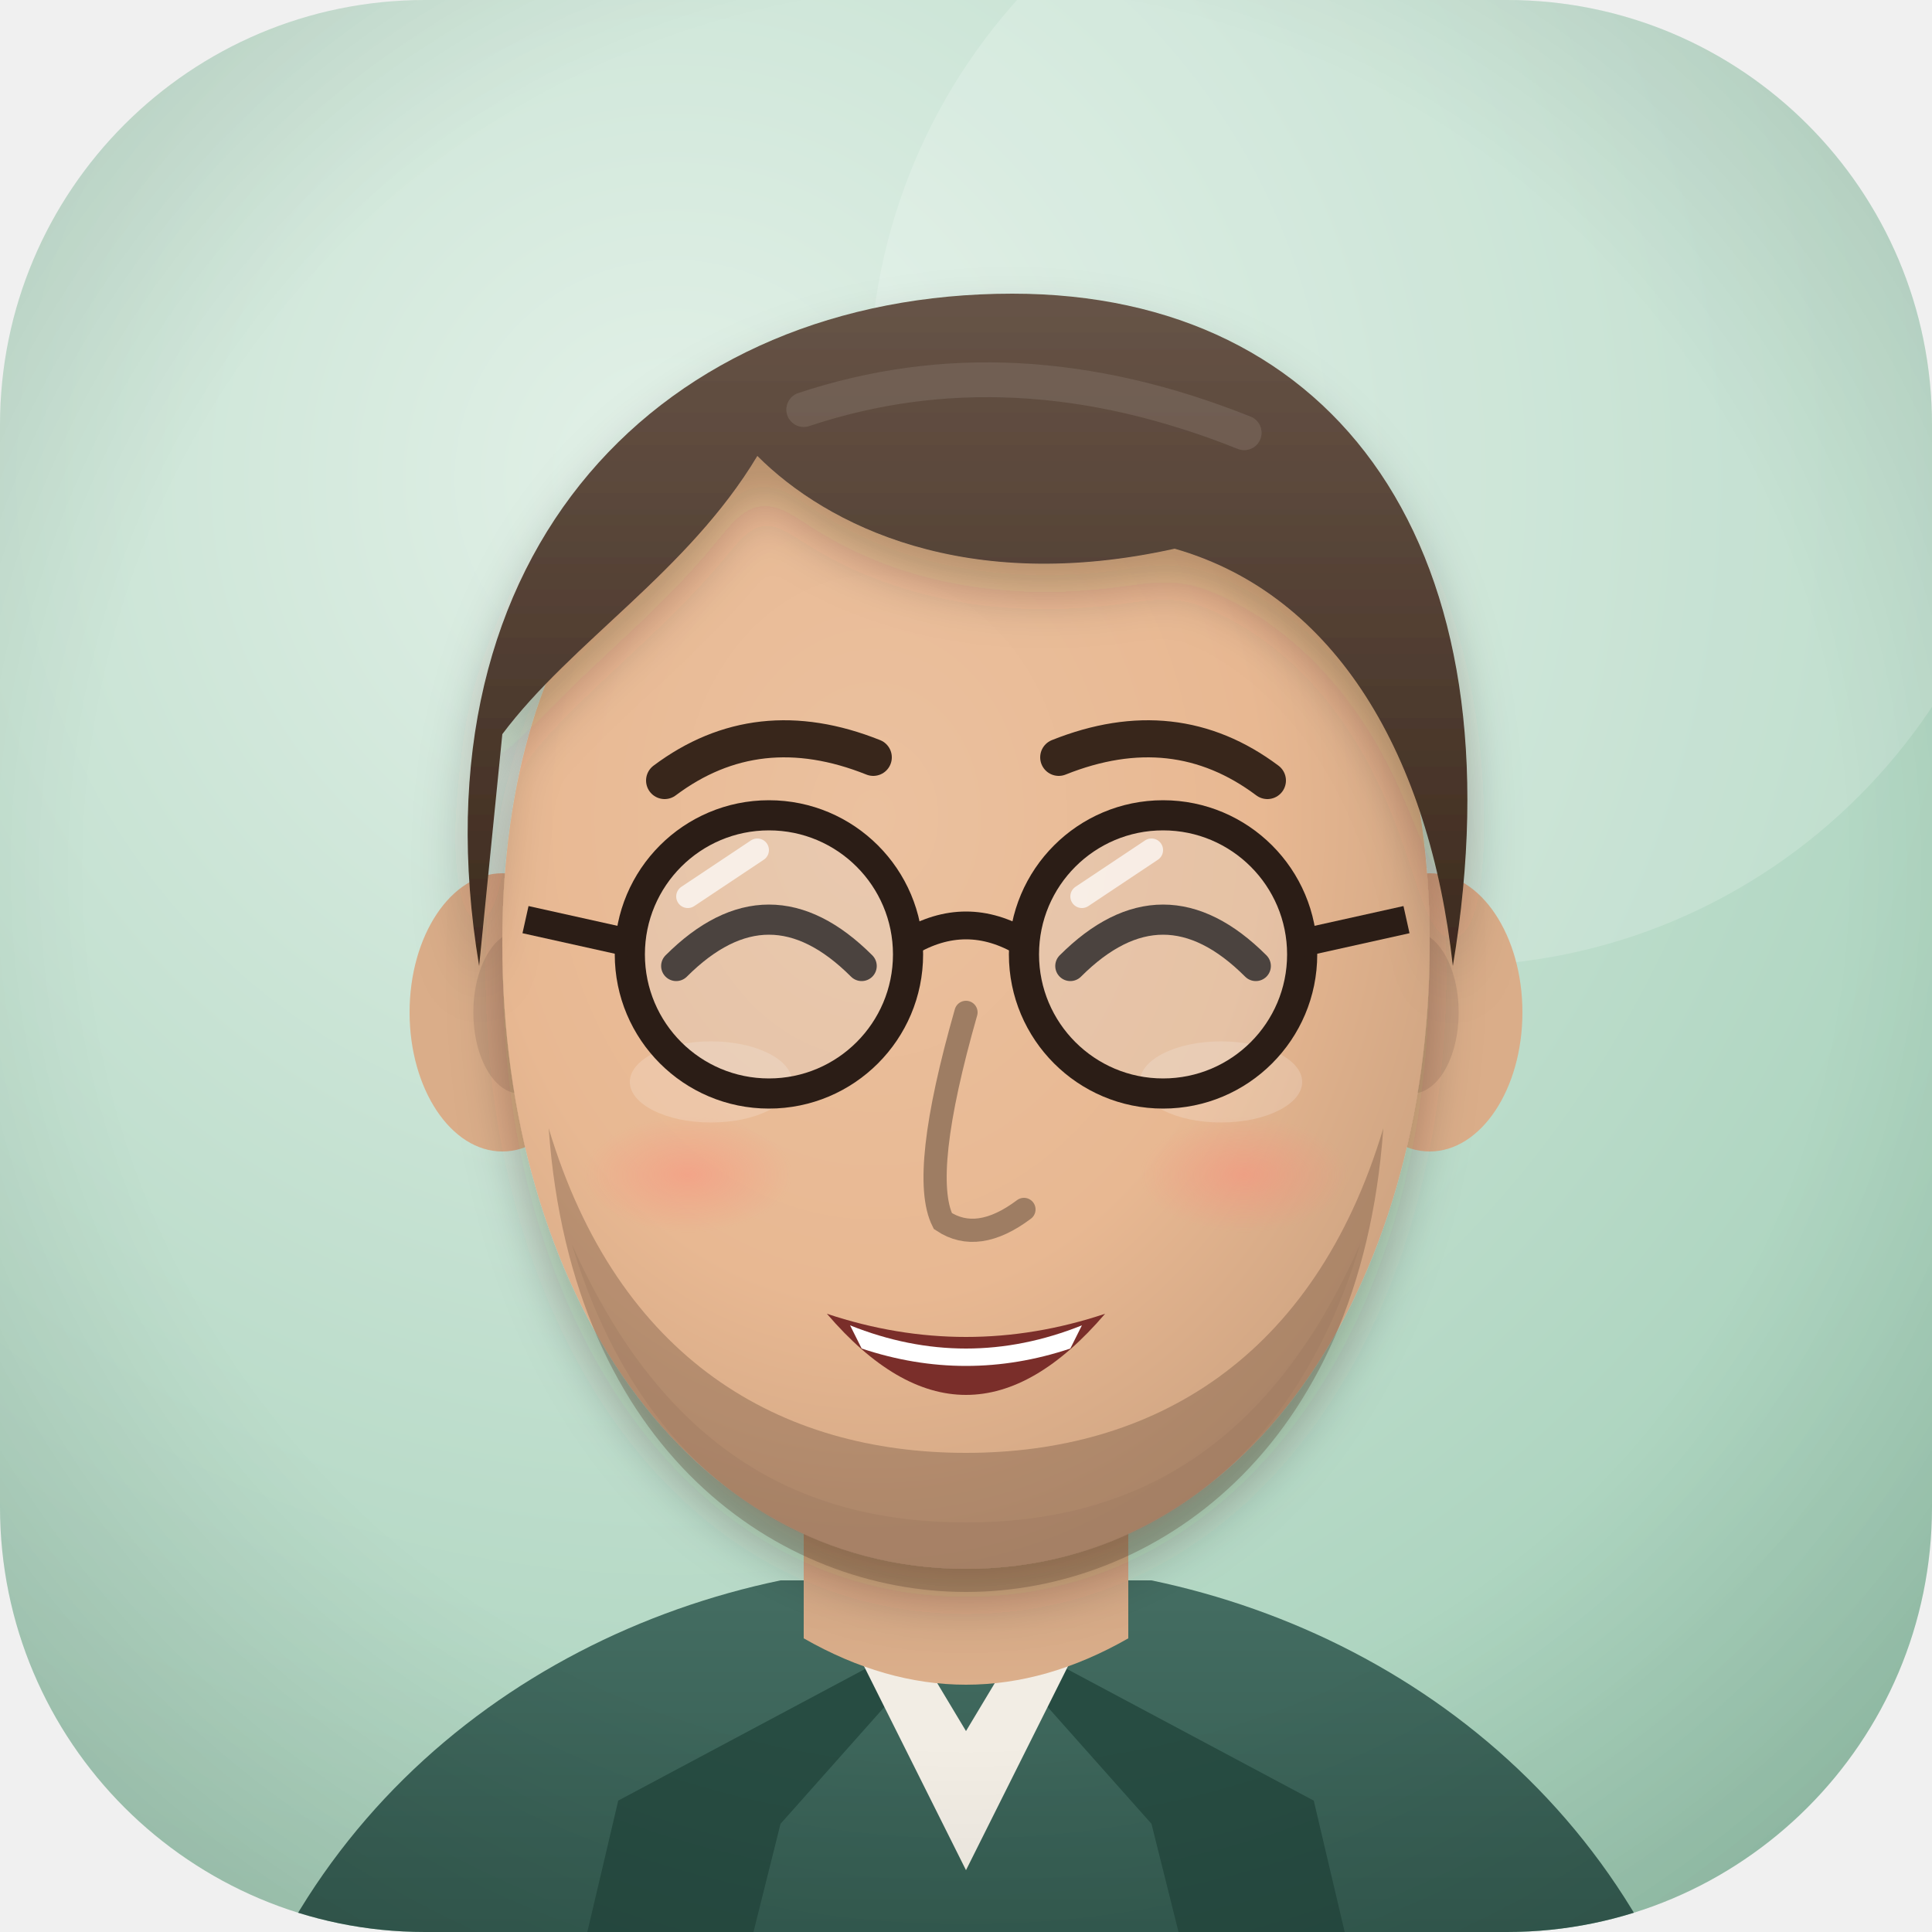
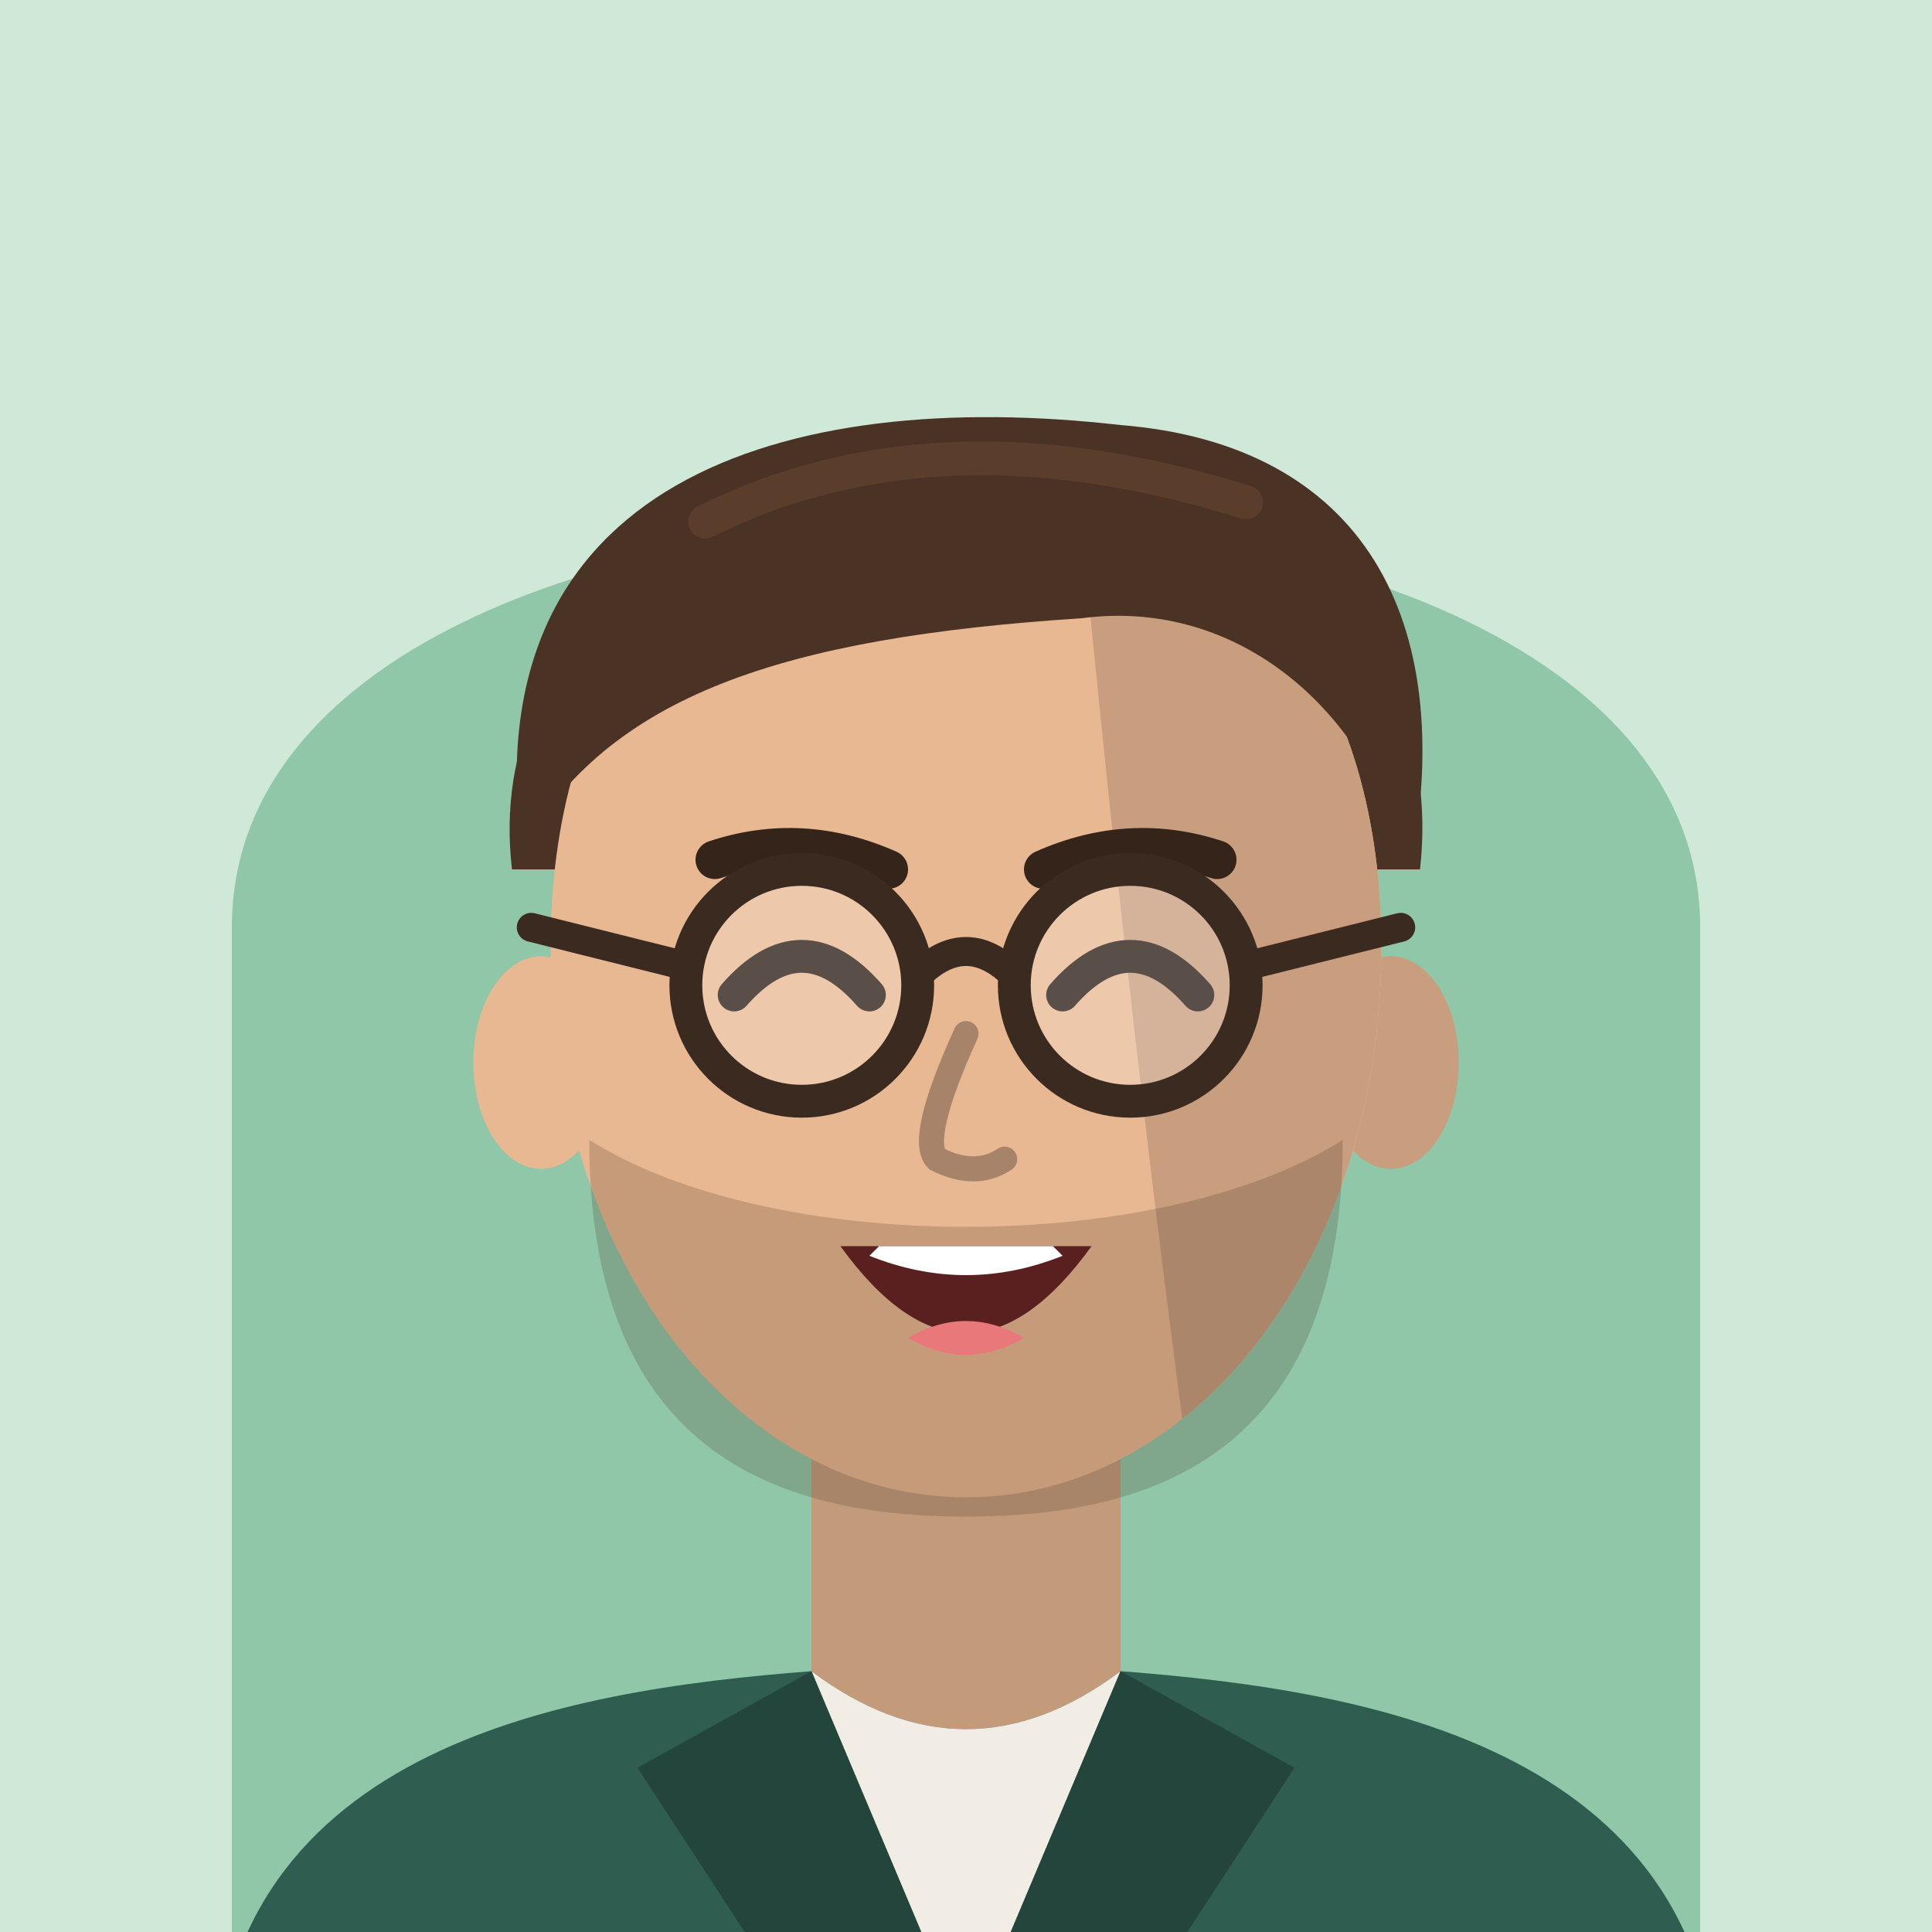
- <svg xmlns="http://www.w3.org/2000/svg" viewBox="0 0 200 200" width="200" height="200">
+ <svg xmlns="http://www.w3.org/2000/svg" viewBox="0 0 200 200">
  <defs>
-     <radialGradient id="p1bg" cx="0.35" cy="0.25" r="0.9">
-       <stop offset="0" stop-color="#e3f1e8" stop-opacity="1" />
-       <stop offset="1" stop-color="#9fcdb5" stop-opacity="1" />
-     </radialGradient>
-     <radialGradient id="p1sk" cx="0.4" cy="0.35" r="0.7">
-       <stop offset="0" stop-color="#ebc19f" stop-opacity="1" />
-       <stop offset="0.6" stop-color="#e8b892" stop-opacity="1" />
-       <stop offset="1" stop-color="#cca280" stop-opacity="1" />
-     </radialGradient>
-     <linearGradient id="p1nk" x1="0" y1="0" x2="0" y2="1">
-       <stop offset="0" stop-color="#be9778" stop-opacity="1" />
-       <stop offset="1" stop-color="#dcaf8b" stop-opacity="1" />
-     </linearGradient>
-     <linearGradient id="p1hr" x1="0" y1="0" x2="0" y2="1">
-       <stop offset="0" stop-color="#675447" stop-opacity="1" />
-       <stop offset="1" stop-color="#3d2a1e" stop-opacity="1" />
-     </linearGradient>
-     <linearGradient id="p1cl" x1="0" y1="0" x2="0" y2="1">
-       <stop offset="0" stop-color="#446d62" stop-opacity="1" />
-       <stop offset="1" stop-color="#284f44" stop-opacity="1" />
-     </linearGradient>
-     <radialGradient id="p1bl" cx="0.5" cy="0.5" r="0.5">
-       <stop offset="0" stop-color="#ff8b7a" stop-opacity="0.45" />
-       <stop offset="1" stop-color="#ff8b7a" stop-opacity="0" />
-     </radialGradient>
-     <radialGradient id="p1vg" cx="0.5" cy="0.45" r="0.75">
-       <stop offset="0.6" stop-color="#000" stop-opacity="0" />
-       <stop offset="1" stop-color="#000" stop-opacity="0.16" />
-     </radialGradient>
-     <clipPath id="p1cp">
-       <rect width="200" height="200" rx="44" />
+     <clipPath id="c1541273497">
+       <path d="M100 40 C130 40 143 62 143 88 C143 120 124 145 100 145 C76 145 57 120 57 88 C57 62 70 40 100 40 Z" />
    </clipPath>
-     <filter id="p1rm" x="-20%" y="-20%" width="140%" height="140%">
-       <feDropShadow dx="0" dy="2.5" stdDeviation="2.2" flood-color="#2b1a10" flood-opacity="0.28" />
-     </filter>
+     <clipPath id="c1541273497f">
+       <rect width="200" height="200" />
+     </clipPath>
  </defs>
-   <g clip-path="url(#p1cp)">
-     <rect width="200" height="200" fill="url(#p1bg)" />
-     <circle cx="150" cy="40" r="60" fill="#fff" opacity="0.18" />
-     <g transform="translate(100 112) scale(1.2) translate(-100 -104)">
-       <path d="M34 200 C38 170 60 152 84 147 L116 147 C140 152 162 170 166 200 Z" fill="url(#p1cl)" />
-       <path d="M100 150 L84 168 L76 200 L62 200 L70 166 Z" fill="#274c42" />
-       <path d="M100 150 L116 168 L124 200 L138 200 L130 166 Z" fill="#274c42" />
-       <path d="M90 152 L100 172 L110 152 L106 150 L100 160 L94 150 Z" fill="#f2ede4" />
-       <path d="M86 130 L86 152 Q100 160 114 152 L114 130 Z" fill="url(#p1nk)" />
-       <path d="M86 140 Q100 150 114 140 L114 134 Q100 144 86 134 Z" fill="#ae8a6e" opacity="0.35" />
-       <ellipse cx="60" cy="98" rx="8" ry="12" fill="#daad89" />
-       <ellipse cx="61.5" cy="98" rx="4" ry="7" fill="#ba9375" opacity="0.6" />
-       <ellipse cx="140" cy="98" rx="8" ry="12" fill="#daad89" />
-       <ellipse cx="138.5" cy="98" rx="4" ry="7" fill="#ba9375" opacity="0.6" />
-       <path d="M100 46 C126 46 140 64 140 92 C140 122 124 146 100 146 C76 146 60 122 60 92 C60 64 74 46 100 46 Z" fill="url(#p1sk)" filter="url(#p1rm)" />
-       <path d="M66 118 C72 138 86 146 100 146 C114 146 128 138 134 118 C126 136 114 142 100 142 C86 142 74 136 66 118 Z" fill="#ba9375" opacity="0.35" />
-       <ellipse cx="78" cy="104" rx="7" ry="3.5" fill="#fff" opacity="0.18" />
-       <ellipse cx="122" cy="104" rx="7" ry="3.5" fill="#fff" opacity="0.18" />
-       <ellipse cx="76" cy="112" rx="9" ry="5" fill="url(#p1bl)" />
-       <ellipse cx="124" cy="112" rx="9" ry="5" fill="url(#p1bl)" />
-       <path d="M74 78 Q82 72 92 76" stroke="#38261b" stroke-width="3.2" fill="none" stroke-linecap="round" />
-       <path d="M126 78 Q118 72 108 76" stroke="#38261b" stroke-width="3.2" fill="none" stroke-linecap="round" />
-       <path d="M75 94 Q83 86 91 94" stroke="#2b1d16" stroke-width="2.6" fill="none" stroke-linecap="round" />
-       <path d="M109 94 Q117 86 125 94" stroke="#2b1d16" stroke-width="2.6" fill="none" stroke-linecap="round" />
-       <path d="M100 98 Q96 112 98 116 Q101 118 105 115" stroke="#9e7d63" stroke-width="2" fill="none" stroke-linecap="round" />
-       <path d="M64 108 C66 136 84 148 100 148 C116 148 134 136 136 108 C130 128 116 136 100 136 C84 136 70 128 64 108 Z" fill="#4a3324" opacity="0.28" />
-       <path d="M88 124 Q100 138 112 124 Q100 128 88 124 Z" fill="#7a2e2a" />
-       <path d="M90 125 Q100 129 110 125 L109 127 Q100 130 91 127 Z" fill="#fff" />
-       <g filter="url(#p1rm)">
-         <path d="M58 94 C52 58 74 36 104 36 C132 36 148 58 142 94 C140 76 132 62 118 58 C100 62 88 56 82 50 C76 60 66 66 60 74 Z" fill="url(#p1hr)" />
-         <path d="M86 46 Q104 40 124 48" stroke="#7d6c61" stroke-width="3" fill="none" stroke-linecap="round" opacity="0.55" />
+   <g clip-path="url(#c1541273497f)">
+     <rect width="200" height="200" fill="#cfe8d8" />
+     <path d="M24 210 L24 96 C24 40 176 40 176 96 L176 210 Z" fill="#8fc7a8" />
+     <g transform="translate(0 10)">
+       <path d="M84 129 L84 167 Q100 179 116 167 L116 129 Z" fill="#c39b7b" />
+       <path d="M22 208 C22 171 58 165 84 163 Q100 175 116 163 C142 165 178 171 178 208 Z" fill="#2f5d50" />
+       <path d="M84 163 L100 201 L116 163 Q100 175 84 163 Z" fill="#f2ede4" />
+       <path d="M84 163 L66 173 L96 219 L100 201 Z" fill="#23453b" />
+       <path d="M116 163 L134 173 L104 219 L100 201 Z" fill="#23453b" />
+       <g transform="rotate(0 100 145)">
+         <path d="M53 80 C47 28 153 26 147 80 Z" fill="#4a3324" />
+         <ellipse cx="56" cy="100" rx="7" ry="11" fill="#e8b892" />
+         <ellipse cx="144" cy="100" rx="7" ry="11" fill="#c89e7e" />
+         <path d="M100 40 C130 40 143 62 143 88 C143 120 124 145 100 145 C76 145 57 120 57 88 C57 62 70 40 100 40 Z" fill="#e8b892" />
+         <g clip-path="url(#c1541273497)">
+           <path d="M108 0 L200 0 L200 200 L132 200 Q118 120 108 0 Z" fill="#c89e7e" />
+         </g>
+         <path d="M61 108 C61 140 80 147 100 147 C120 147 139 140 139 108 C120 120 80 120 61 108 Z" fill="#4a3324" opacity="0.22" />
+         <path d="M54 78 C49 40 81 30 116 34 C141 36 151 54 146 80 C141 62 127 52 112 54 C81 56 63 62 54 78 Z" fill="#4a3324" />
+         <path d="M73 44 Q97 32 129 42" fill="none" stroke="#644531" stroke-width="3.5" opacity="0.6" stroke-linecap="round" />
+         <path d="M92 80 Q83 76 74 79" fill="none" stroke="#342419" stroke-width="4" stroke-linecap="round" />
+         <path d="M108 80 Q117 76 126 79" fill="none" stroke="#342419" stroke-width="4" stroke-linecap="round" />
+         <path d="M76 93 Q83 85 90 93" fill="none" stroke="#2b1c14" stroke-width="3.4" stroke-linecap="round" />
+         <path d="M110 93 Q117 85 124 93" fill="none" stroke="#2b1c14" stroke-width="3.4" stroke-linecap="round" />
+         <path d="M100 97 Q95 108 97 110 Q101 112 104 110" fill="none" stroke="#a78469" stroke-width="2.6" stroke-linecap="round" />
+         <path d="M87 119 Q100 137 113 119 Z" fill="#5a1f1f" />
+         <path d="M90 120 Q100 124 110 120 L109 119 L91 119 Z" fill="#fff" />
+         <path d="M94 128.5 Q100 125 106 128.5 Q100 132 94 128.5 Z" fill="#e8787a" />
+         <circle cx="83" cy="92" r="12" fill="rgba(255,255,255,0.22)" stroke="#3a2a20" stroke-width="3.4" />
+         <circle cx="117" cy="92" r="12" fill="rgba(255,255,255,0.22)" stroke="#3a2a20" stroke-width="3.4" />
+         <path d="M95 91 Q100 86 105 91" fill="none" stroke="#3a2a20" stroke-width="3" />
+         <path d="M71 90 L55 86 M129 90 L145 86" stroke="#3a2a20" stroke-width="3" stroke-linecap="round" />
      </g>
-       <circle cx="83" cy="93" r="12" fill="#dfeffa" fill-opacity="0.18" stroke="#2b1d16" stroke-width="2.6" />
-       <circle cx="117" cy="93" r="12" fill="#dfeffa" fill-opacity="0.18" stroke="#2b1d16" stroke-width="2.6" />
-       <path d="M95 92 Q100 89 105 92" stroke="#2b1d16" stroke-width="2.4" fill="none" />
-       <path d="M71 92 L62 90 M129 92 L138 90" stroke="#2b1d16" stroke-width="2.4" />
-       <path d="M76 88 L82 84 M110 88 L116 84" stroke="#fff" stroke-width="2" stroke-linecap="round" opacity="0.7" />
    </g>
-     <rect width="200" height="200" fill="url(#p1vg)" />
  </g>
</svg>
